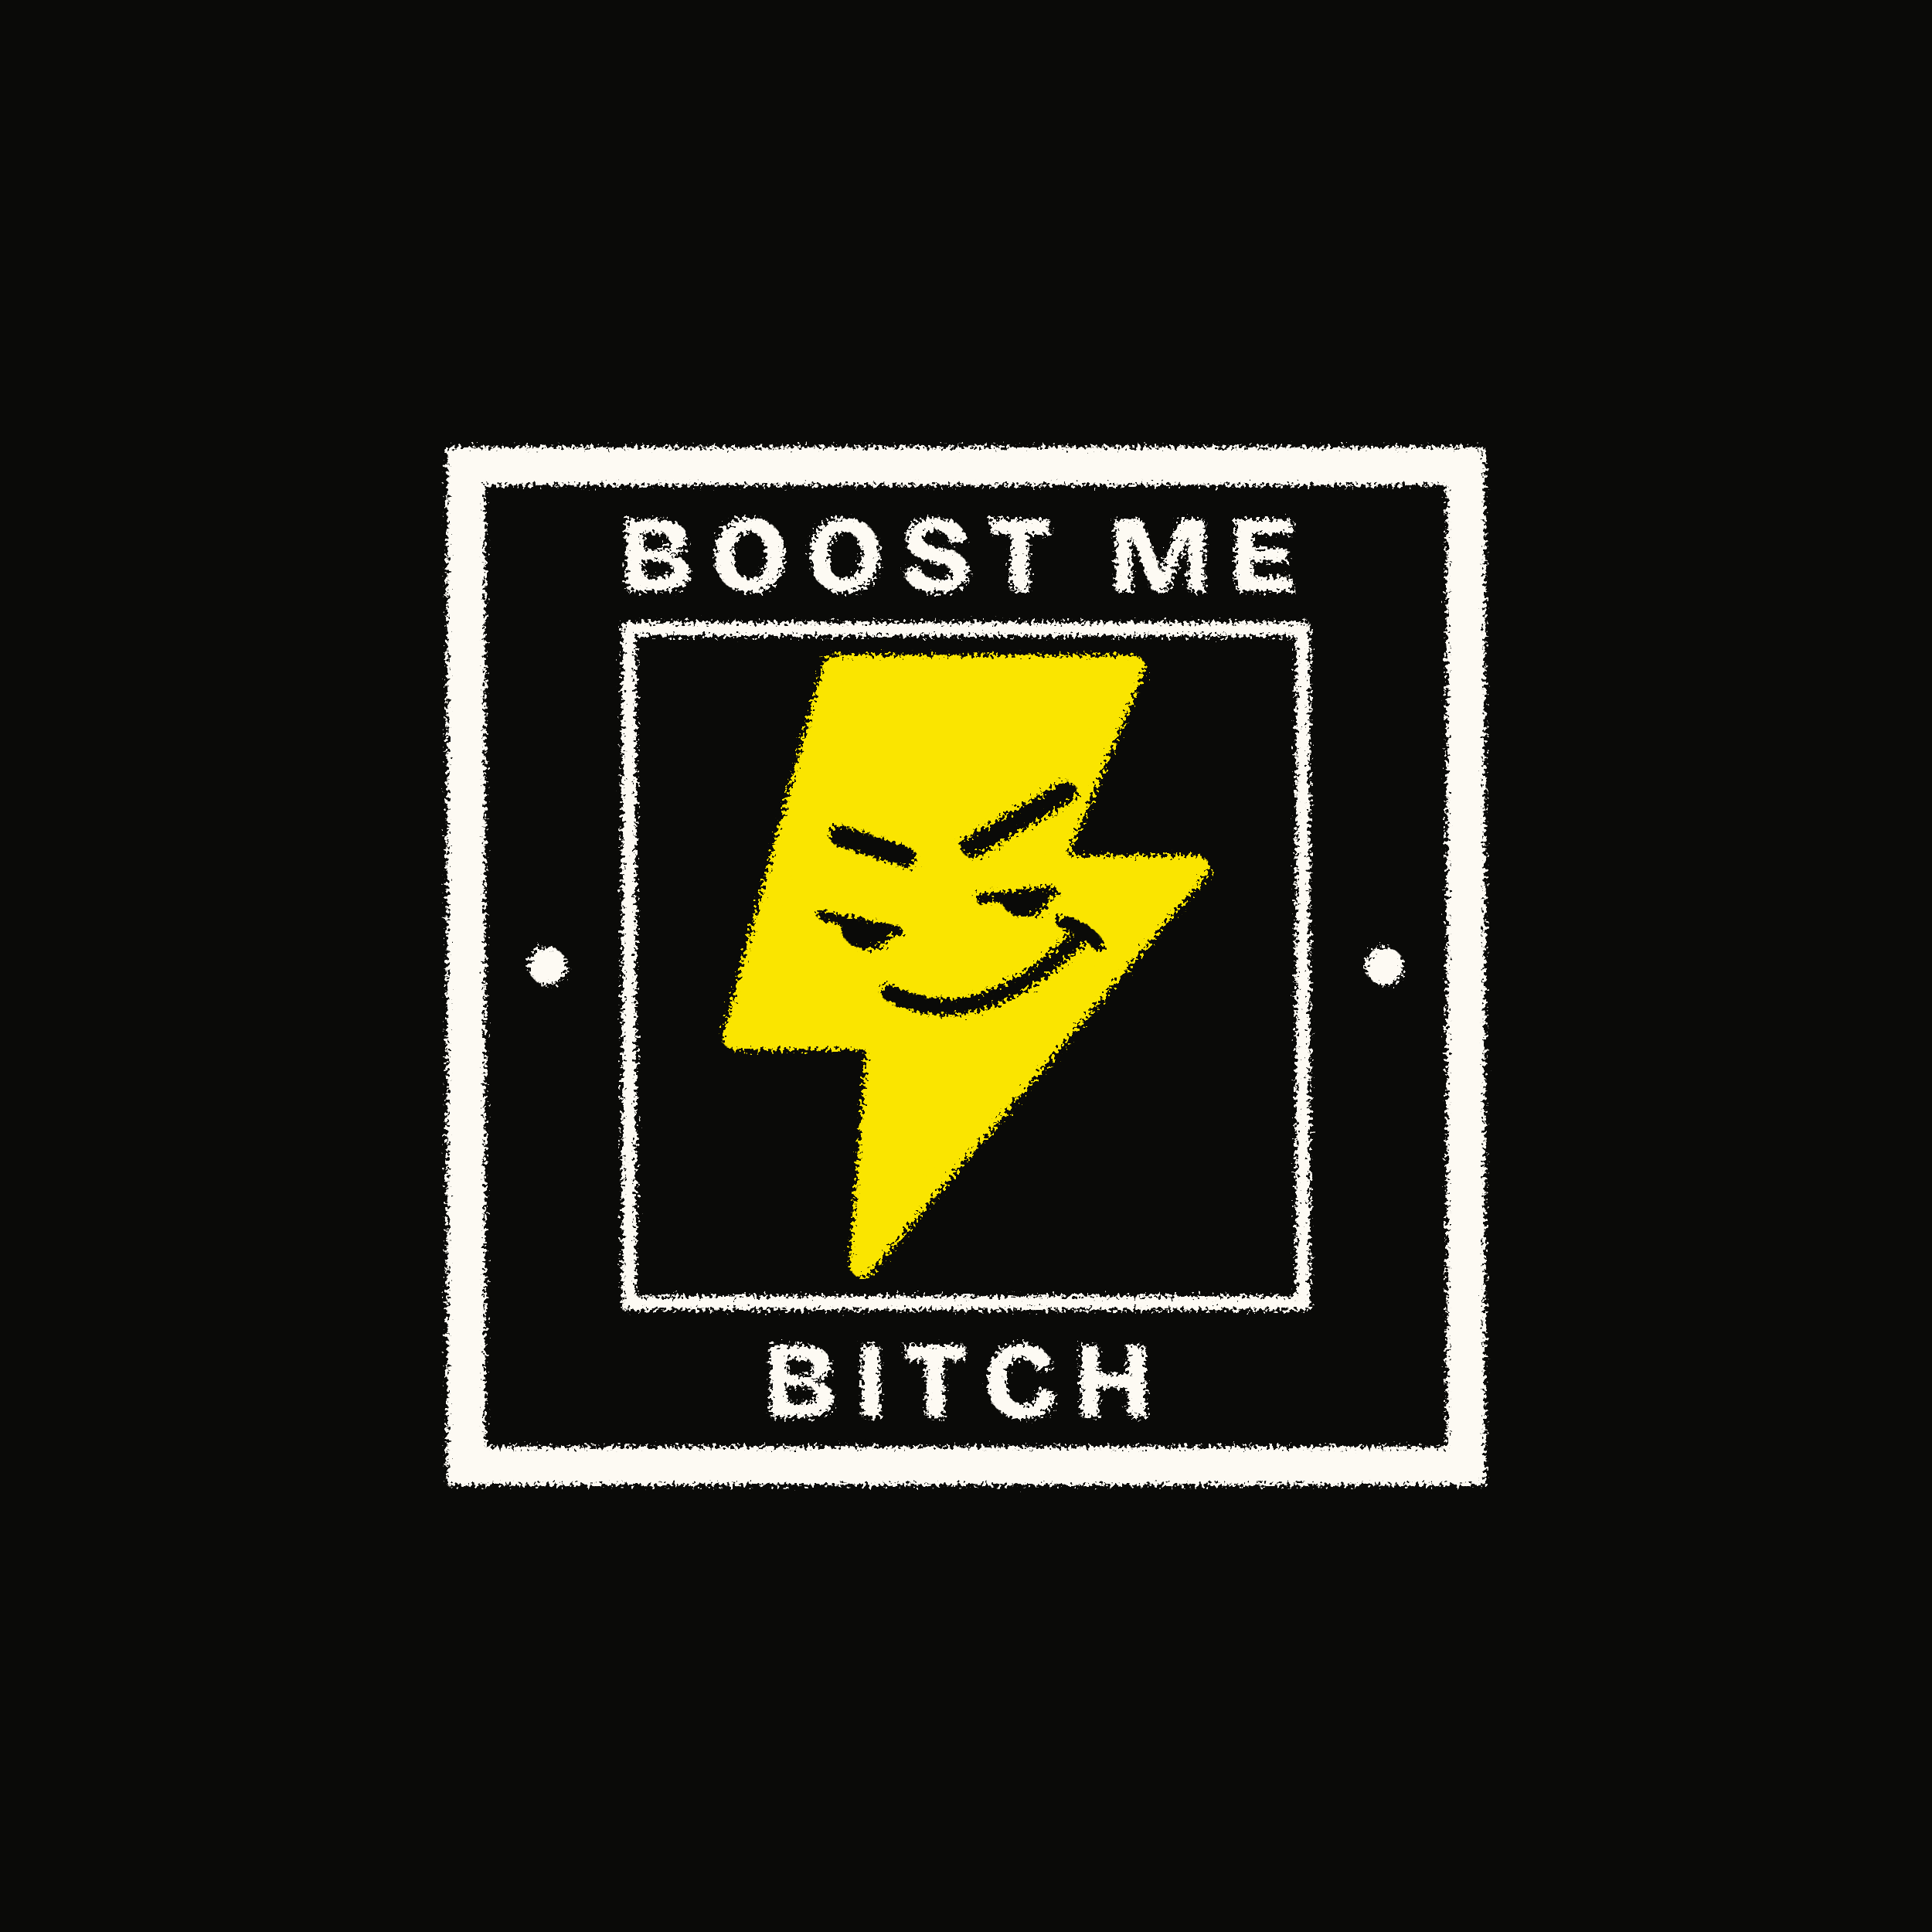
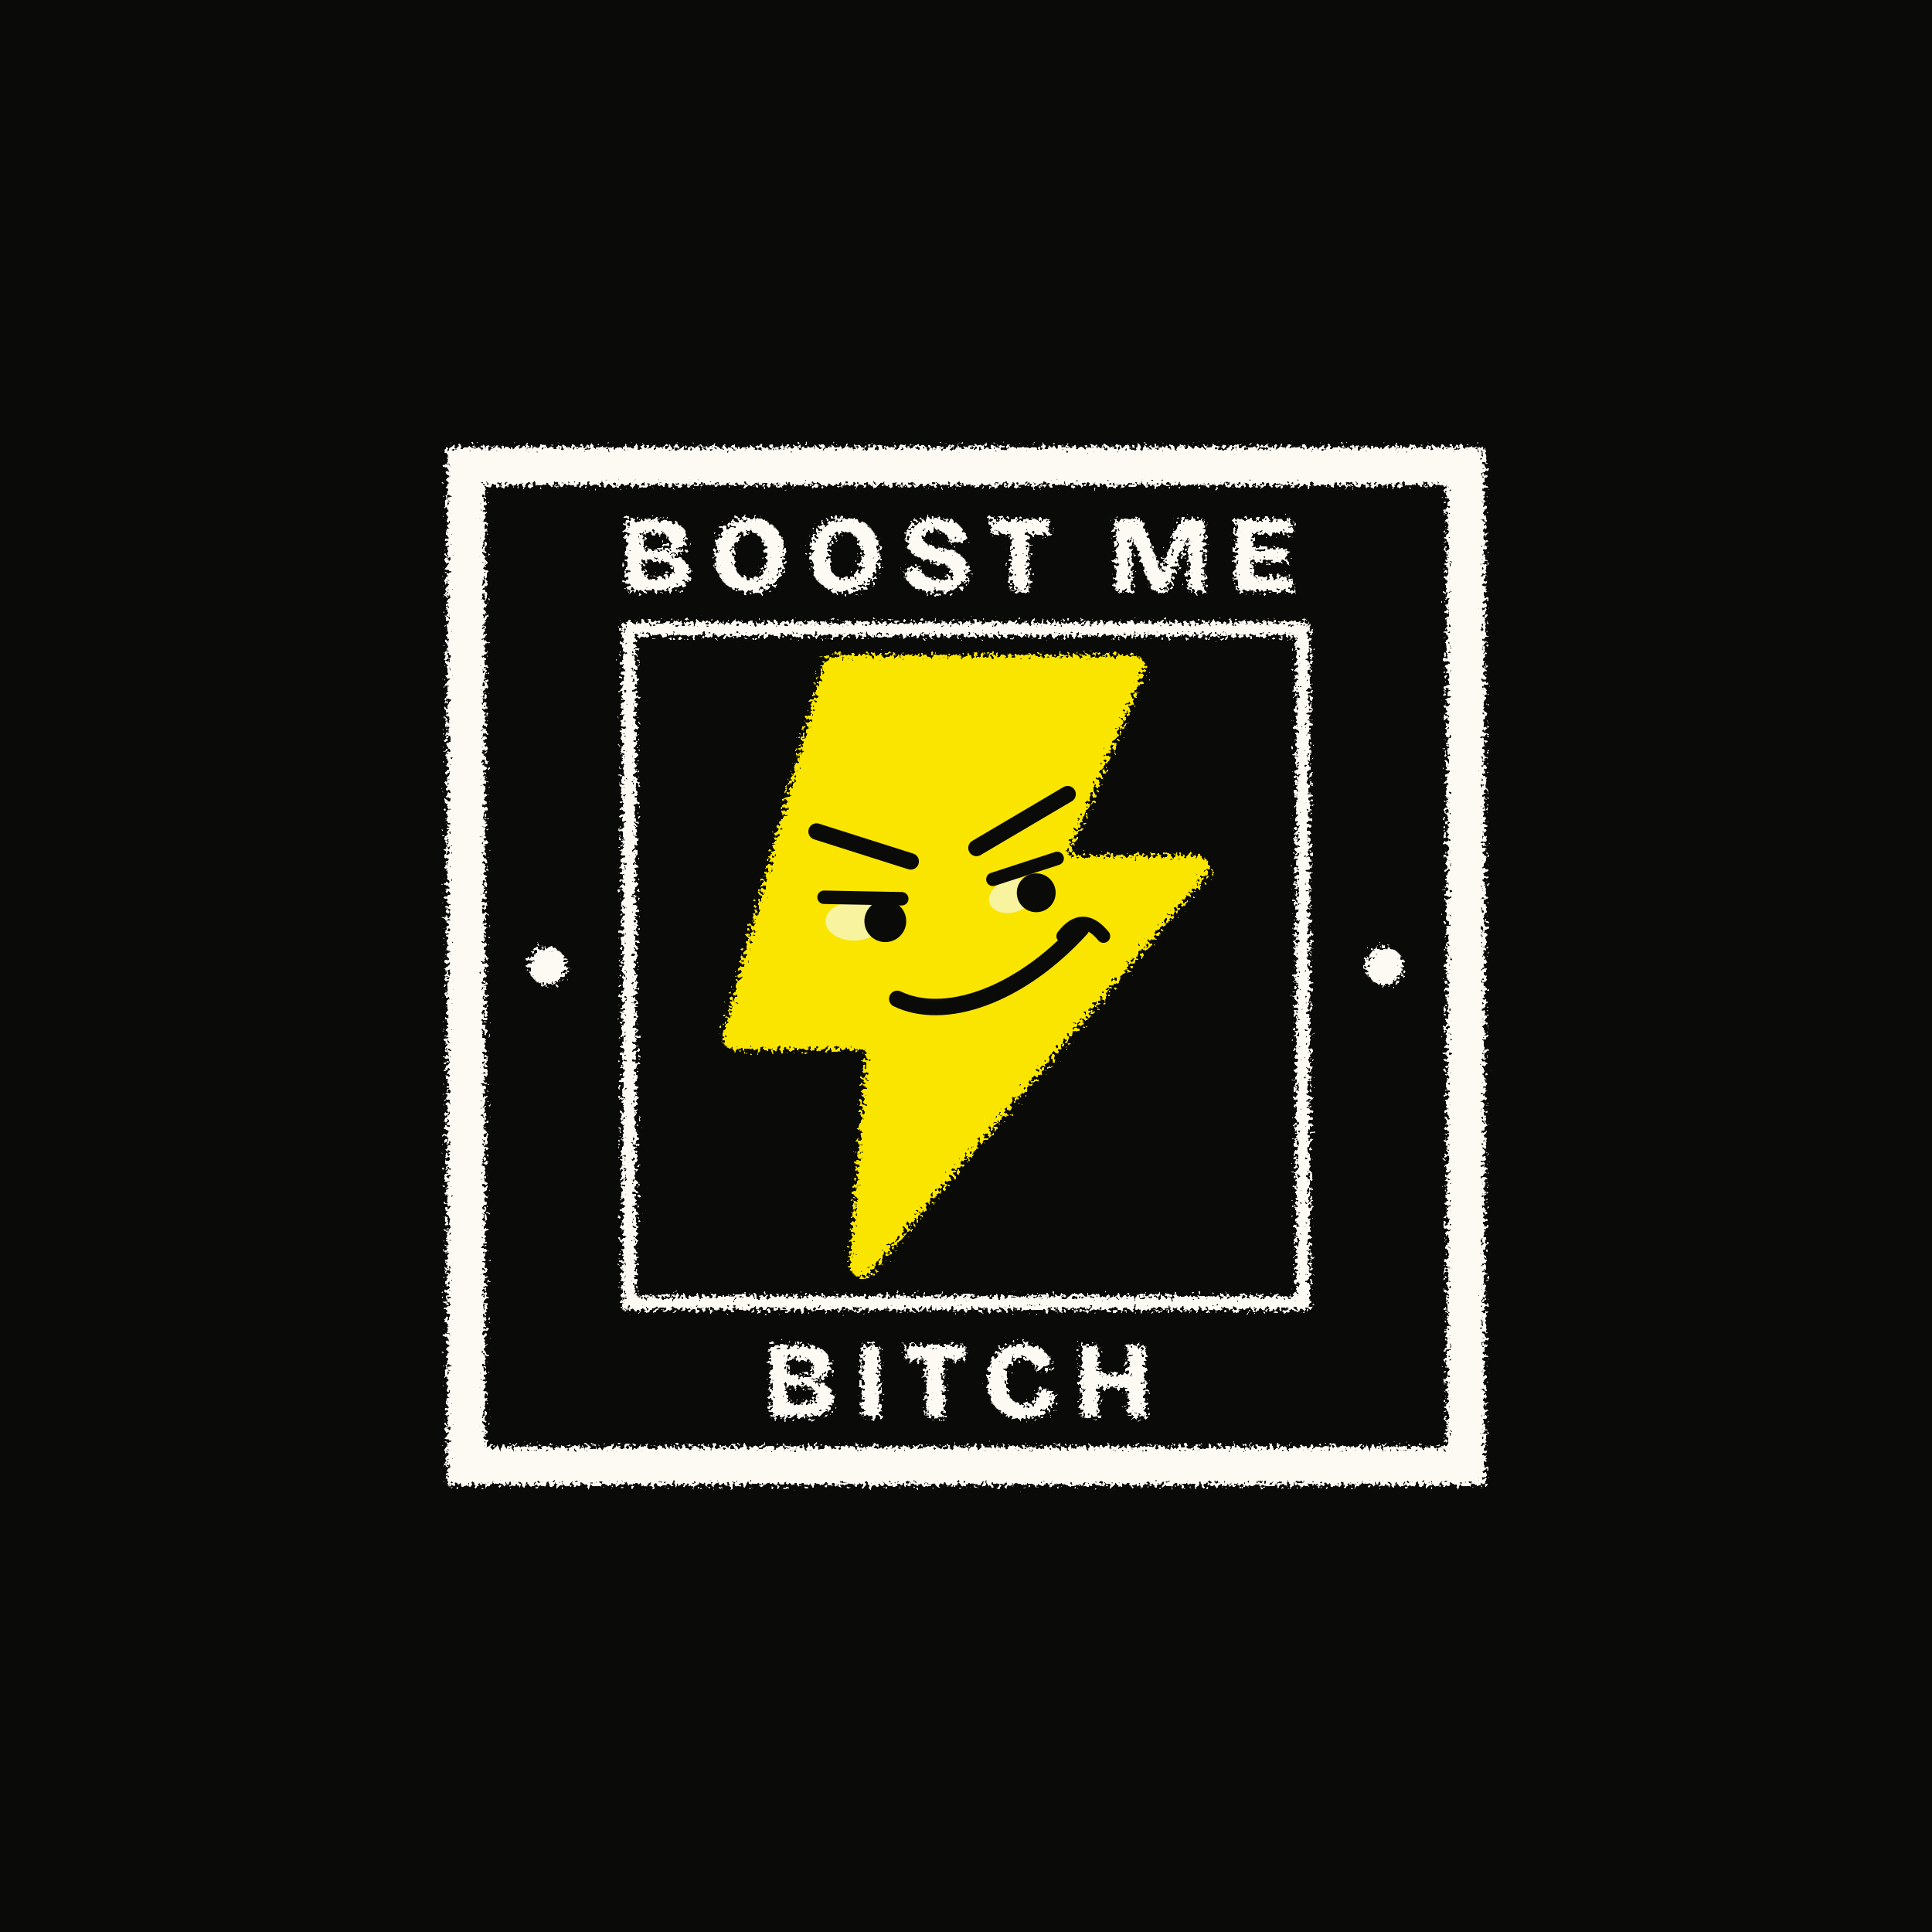
<svg xmlns="http://www.w3.org/2000/svg" viewBox="0 0 512 512" role="img" aria-label="Boost Me Bitch">
  <rect width="512" height="512" fill="#0a0a08" />
  <defs>
    <filter id="r" x="-10%" y="-10%" width="120%" height="120%">
      <feTurbulence type="fractalNoise" baseFrequency="0.8" numOctaves="2" seed="7" />
      <feDisplacementMap in="SourceGraphic" scale="6" />
    </filter>
  </defs>
  <g transform="translate(256 256) scale(0.72) translate(-256 -256)">
    <g filter="url(#r)">
      <rect x="72" y="72" width="368" height="368" fill="none" stroke="#fdfaf3" stroke-width="14" />
      <rect x="132" y="132" width="248" height="248" fill="none" stroke="#fdfaf3" stroke-width="5" />
      <path d="M130.98 118.0V91.6H142.38Q144.86 91.6 146.84 92.02Q148.82 92.44 150.22 93.3Q151.62 94.16 152.36 95.5Q153.1 96.84 153.1 98.68Q153.1 100.24 152.44 101.4Q151.78 102.56 150.38 103.28Q148.98 104.0 146.66 104.24V104.92Q150.5 105.16 152.34 106.76Q154.18 108.36 154.18 111.08Q154.18 113.4 152.94 114.92Q151.7 116.44 149.3 117.22Q146.9 118.0 143.38 118.0ZM137.14 112.88H143.14Q145.58 112.88 146.74 112.18Q147.9 111.48 147.9 109.96Q147.9 108.28 146.5 107.44Q145.1 106.6 142.22 106.6H137.14ZM137.14 102.68H141.34Q144.18 102.68 145.5 101.9Q146.82 101.12 146.82 99.56Q146.82 98.04 145.6 97.34Q144.38 96.64 141.9 96.64H137.14ZM176.3 118.56Q173.42 118.56 171.1 117.68Q168.78 116.8 167.12 115.08Q165.46 113.36 164.58 110.82Q163.7 108.28 163.7 104.92Q163.7 100.2 165.36 97.14Q167.02 94.08 169.94 92.56Q172.86 91.04 176.54 91.04Q179.38 91.04 181.7 91.92Q184.02 92.8 185.68 94.52Q187.34 96.24 188.24 98.82Q189.14 101.4 189.14 104.76Q189.14 108.24 188.2 110.82Q187.26 113.4 185.56 115.12Q183.86 116.84 181.5 117.7Q179.14 118.56 176.3 118.56ZM176.5 113.52Q178.46 113.52 179.8 112.54Q181.14 111.56 181.84 109.7Q182.54 107.84 182.54 105.16Q182.54 102.32 181.82 100.34Q181.1 98.36 179.72 97.34Q178.34 96.32 176.34 96.32Q174.42 96.32 173.08 97.3Q171.74 98.28 171.02 100.18Q170.3 102.08 170.3 104.84Q170.3 106.92 170.72 108.54Q171.14 110.16 171.9 111.26Q172.66 112.36 173.84 112.94Q175.02 113.52 176.5 113.52ZM211.3 118.56Q208.42 118.56 206.1 117.68Q203.78 116.8 202.12 115.08Q200.46 113.36 199.58 110.82Q198.7 108.28 198.7 104.92Q198.7 100.2 200.36 97.14Q202.02 94.08 204.94 92.56Q207.86 91.04 211.54 91.04Q214.38 91.04 216.7 91.92Q219.02 92.8 220.68 94.52Q222.34 96.24 223.24 98.82Q224.14 101.4 224.14 104.76Q224.14 108.24 223.2 110.82Q222.26 113.4 220.56 115.12Q218.86 116.84 216.5 117.7Q214.14 118.56 211.3 118.56ZM211.5 113.52Q213.46 113.52 214.8 112.54Q216.14 111.56 216.84 109.7Q217.54 107.84 217.54 105.16Q217.54 102.32 216.82 100.34Q216.1 98.36 214.72 97.34Q213.34 96.32 211.34 96.32Q209.42 96.32 208.08 97.3Q206.74 98.28 206.02 100.18Q205.3 102.08 205.3 104.84Q205.3 106.92 205.72 108.54Q206.14 110.16 206.9 111.26Q207.66 112.36 208.84 112.94Q210.02 113.52 211.5 113.52ZM245.14 118.56Q242.58 118.56 240.5 118.08Q238.42 117.6 236.9 116.62Q235.38 115.64 234.5 114.12Q233.62 112.6 233.46 110.6L239.1 108.72Q239.22 110.4 240.06 111.52Q240.9 112.64 242.32 113.18Q243.74 113.72 245.5 113.72Q247.18 113.72 248.32 113.3Q249.46 112.88 250.04 112.22Q250.62 111.56 250.62 110.8Q250.62 109.92 249.86 109.34Q249.1 108.76 247.78 108.34Q246.46 107.92 244.7 107.52Q242.7 107.04 240.78 106.48Q238.86 105.92 237.3 105.02Q235.74 104.12 234.84 102.7Q233.94 101.28 233.94 99.12Q233.94 96.68 235.18 94.88Q236.42 93.08 238.82 92.06Q241.22 91.04 244.74 91.04Q248.22 91.04 250.66 92.04Q253.1 93.04 254.42 94.82Q255.74 96.6 255.86 98.96L250.1 100.6Q250.1 99.44 249.72 98.56Q249.34 97.68 248.66 97.1Q247.98 96.52 246.98 96.22Q245.98 95.92 244.7 95.92Q243.18 95.92 242.12 96.28Q241.06 96.64 240.54 97.22Q240.02 97.8 240.02 98.56Q240.02 99.52 240.84 100.14Q241.66 100.76 243.08 101.18Q244.5 101.6 246.22 102.0Q247.94 102.36 249.78 102.9Q251.62 103.44 253.22 104.32Q254.82 105.2 255.8 106.7Q256.78 108.2 256.78 110.48Q256.78 112.92 255.48 114.74Q254.18 116.56 251.58 117.56Q248.98 118.56 245.14 118.56ZM272.54 118.0V96.96H264.86V91.6H286.78V96.96H279.02V118.0ZM311.06 118.0V91.6H320.7L327.58 110.6H327.78L334.5 91.6H343.7V118.0H337.62L337.98 98.16H337.54L329.9 118.0H324.62L317.14 98.16H316.7L317.06 118.0ZM355.26 118.0V91.6H376.1V96.76H361.74V102.36H374.18V107.04H361.74V112.8H376.22V118.0Z" fill="#fdfaf3" />
      <path d="M183.98 422.0V395.6H195.38Q197.86 395.6 199.84 396.02Q201.82 396.44 203.22 397.3Q204.62 398.16 205.36 399.5Q206.1 400.84 206.1 402.68Q206.1 404.24 205.44 405.4Q204.78 406.56 203.38 407.28Q201.98 408.0 199.66 408.24V408.92Q203.5 409.16 205.34 410.76Q207.18 412.36 207.18 415.08Q207.18 417.4 205.94 418.92Q204.7 420.44 202.3 421.22Q199.9 422.0 196.38 422.0ZM190.14 416.88H196.14Q198.58 416.88 199.74 416.18Q200.9 415.48 200.9 413.96Q200.9 412.28 199.5 411.44Q198.1 410.6 195.22 410.6H190.14ZM190.14 406.68H194.34Q197.18 406.68 198.5 405.9Q199.82 405.12 199.82 403.56Q199.82 402.04 198.6 401.34Q197.38 400.64 194.9 400.64H190.14ZM217.66 422.0V395.6H224.22V422.0ZM241.34 422.0V400.96H233.66V395.6H255.58V400.96H247.82V422.0ZM277.34 422.56Q274.22 422.56 271.74 421.72Q269.26 420.88 267.52 419.16Q265.78 417.44 264.88 414.94Q263.98 412.44 263.98 409.08Q263.98 405.64 264.9 403.04Q265.82 400.44 267.56 398.64Q269.3 396.84 271.66 395.94Q274.02 395.04 276.9 395.04Q279.18 395.04 281.08 395.6Q282.98 396.16 284.38 397.26Q285.78 398.36 286.56 399.9Q287.34 401.44 287.38 403.4L281.42 405.04Q281.42 403.4 280.72 402.36Q280.02 401.32 278.96 400.78Q277.9 400.24 276.66 400.24Q275.66 400.24 274.6 400.66Q273.54 401.08 272.66 402.06Q271.78 403.04 271.26 404.64Q270.74 406.24 270.74 408.64Q270.74 411.76 271.62 413.68Q272.5 415.6 274.06 416.5Q275.62 417.4 277.5 417.4Q279.58 417.4 280.72 416.5Q281.86 415.6 282.34 414.24Q282.82 412.88 282.86 411.48L288.46 412.36Q288.42 414.52 287.82 416.4Q287.22 418.28 285.92 419.66Q284.62 421.04 282.5 421.8Q280.38 422.56 277.34 422.56ZM315.54 422.0V411.28H304.78V422.0H298.34V395.6H304.78V406.08H315.54V395.6H321.98V422.0Z" fill="#fdfaf3" />
      <circle cx="102" cy="256" r="7" fill="#fdfaf3" />
      <circle cx="410" cy="256" r="7" fill="#fdfaf3" />
      <g transform="translate(256 256) scale(0.55) translate(-265 -259)">
        <path d="M177 59L377 59L321 193L420 193L195 459L207 307L110 307Z" fill="#fae500" stroke="#fae500" stroke-width="16" stroke-linejoin="round" />
-         <g transform="translate(-5 10) scale(1 0.92)">
-           <path d="M186 176L229 191M274 184L337 144" stroke="#0a0a08" stroke-width="15" stroke-linecap="round" />
-           <path d="M174 234L224 245M280 222L328 216" stroke="#0a0a08" stroke-width="7" stroke-linecap="round" />
-           <path d="M186 238A18 18 0 0 0 221 246Z" fill="#0a0a08" />
-           <path d="M292 220A17 17 0 0 0 326 216Z" fill="#0a0a08" />
-           <path d="M219 290Q278 324 347 248" fill="none" stroke="#0a0a08" stroke-width="12" stroke-linecap="round" />
-           <path d="M335 239Q352 243 358 255" fill="none" stroke="#0a0a08" stroke-width="9" stroke-linecap="round" />
-         </g>
      </g>
+     </g>
+     <g transform="translate(256 256) scale(0.55) translate(-265 -259)">
+       <ellipse cx="190" cy="229" rx="19" ry="13" fill="#f7f39e" />
+       <ellipse cx="296" cy="212" rx="16" ry="11" transform="rotate(-18 296 212)" fill="#f7f39e" />
+       <circle cx="211" cy="229" r="14" fill="#0a0a08" />
+       <circle cx="312" cy="210" r="13" fill="#0a0a08" />
+       <path d="M170 213L222 214M283 201L326 187" stroke="#0a0a08" stroke-width="9" stroke-linecap="round" />
+       <path d="M165 169L228 189M272 180L333 144" stroke="#0a0a08" stroke-width="11" stroke-linecap="round" />
+       <path d="M219 281C250 296 300 280 342 234" fill="none" stroke="#0a0a08" stroke-width="11" stroke-linecap="round" />
+       <path d="M330 239Q343 222 357 239" fill="none" stroke="#0a0a08" stroke-width="9" stroke-linecap="round" />
    </g>
  </g>
</svg>
